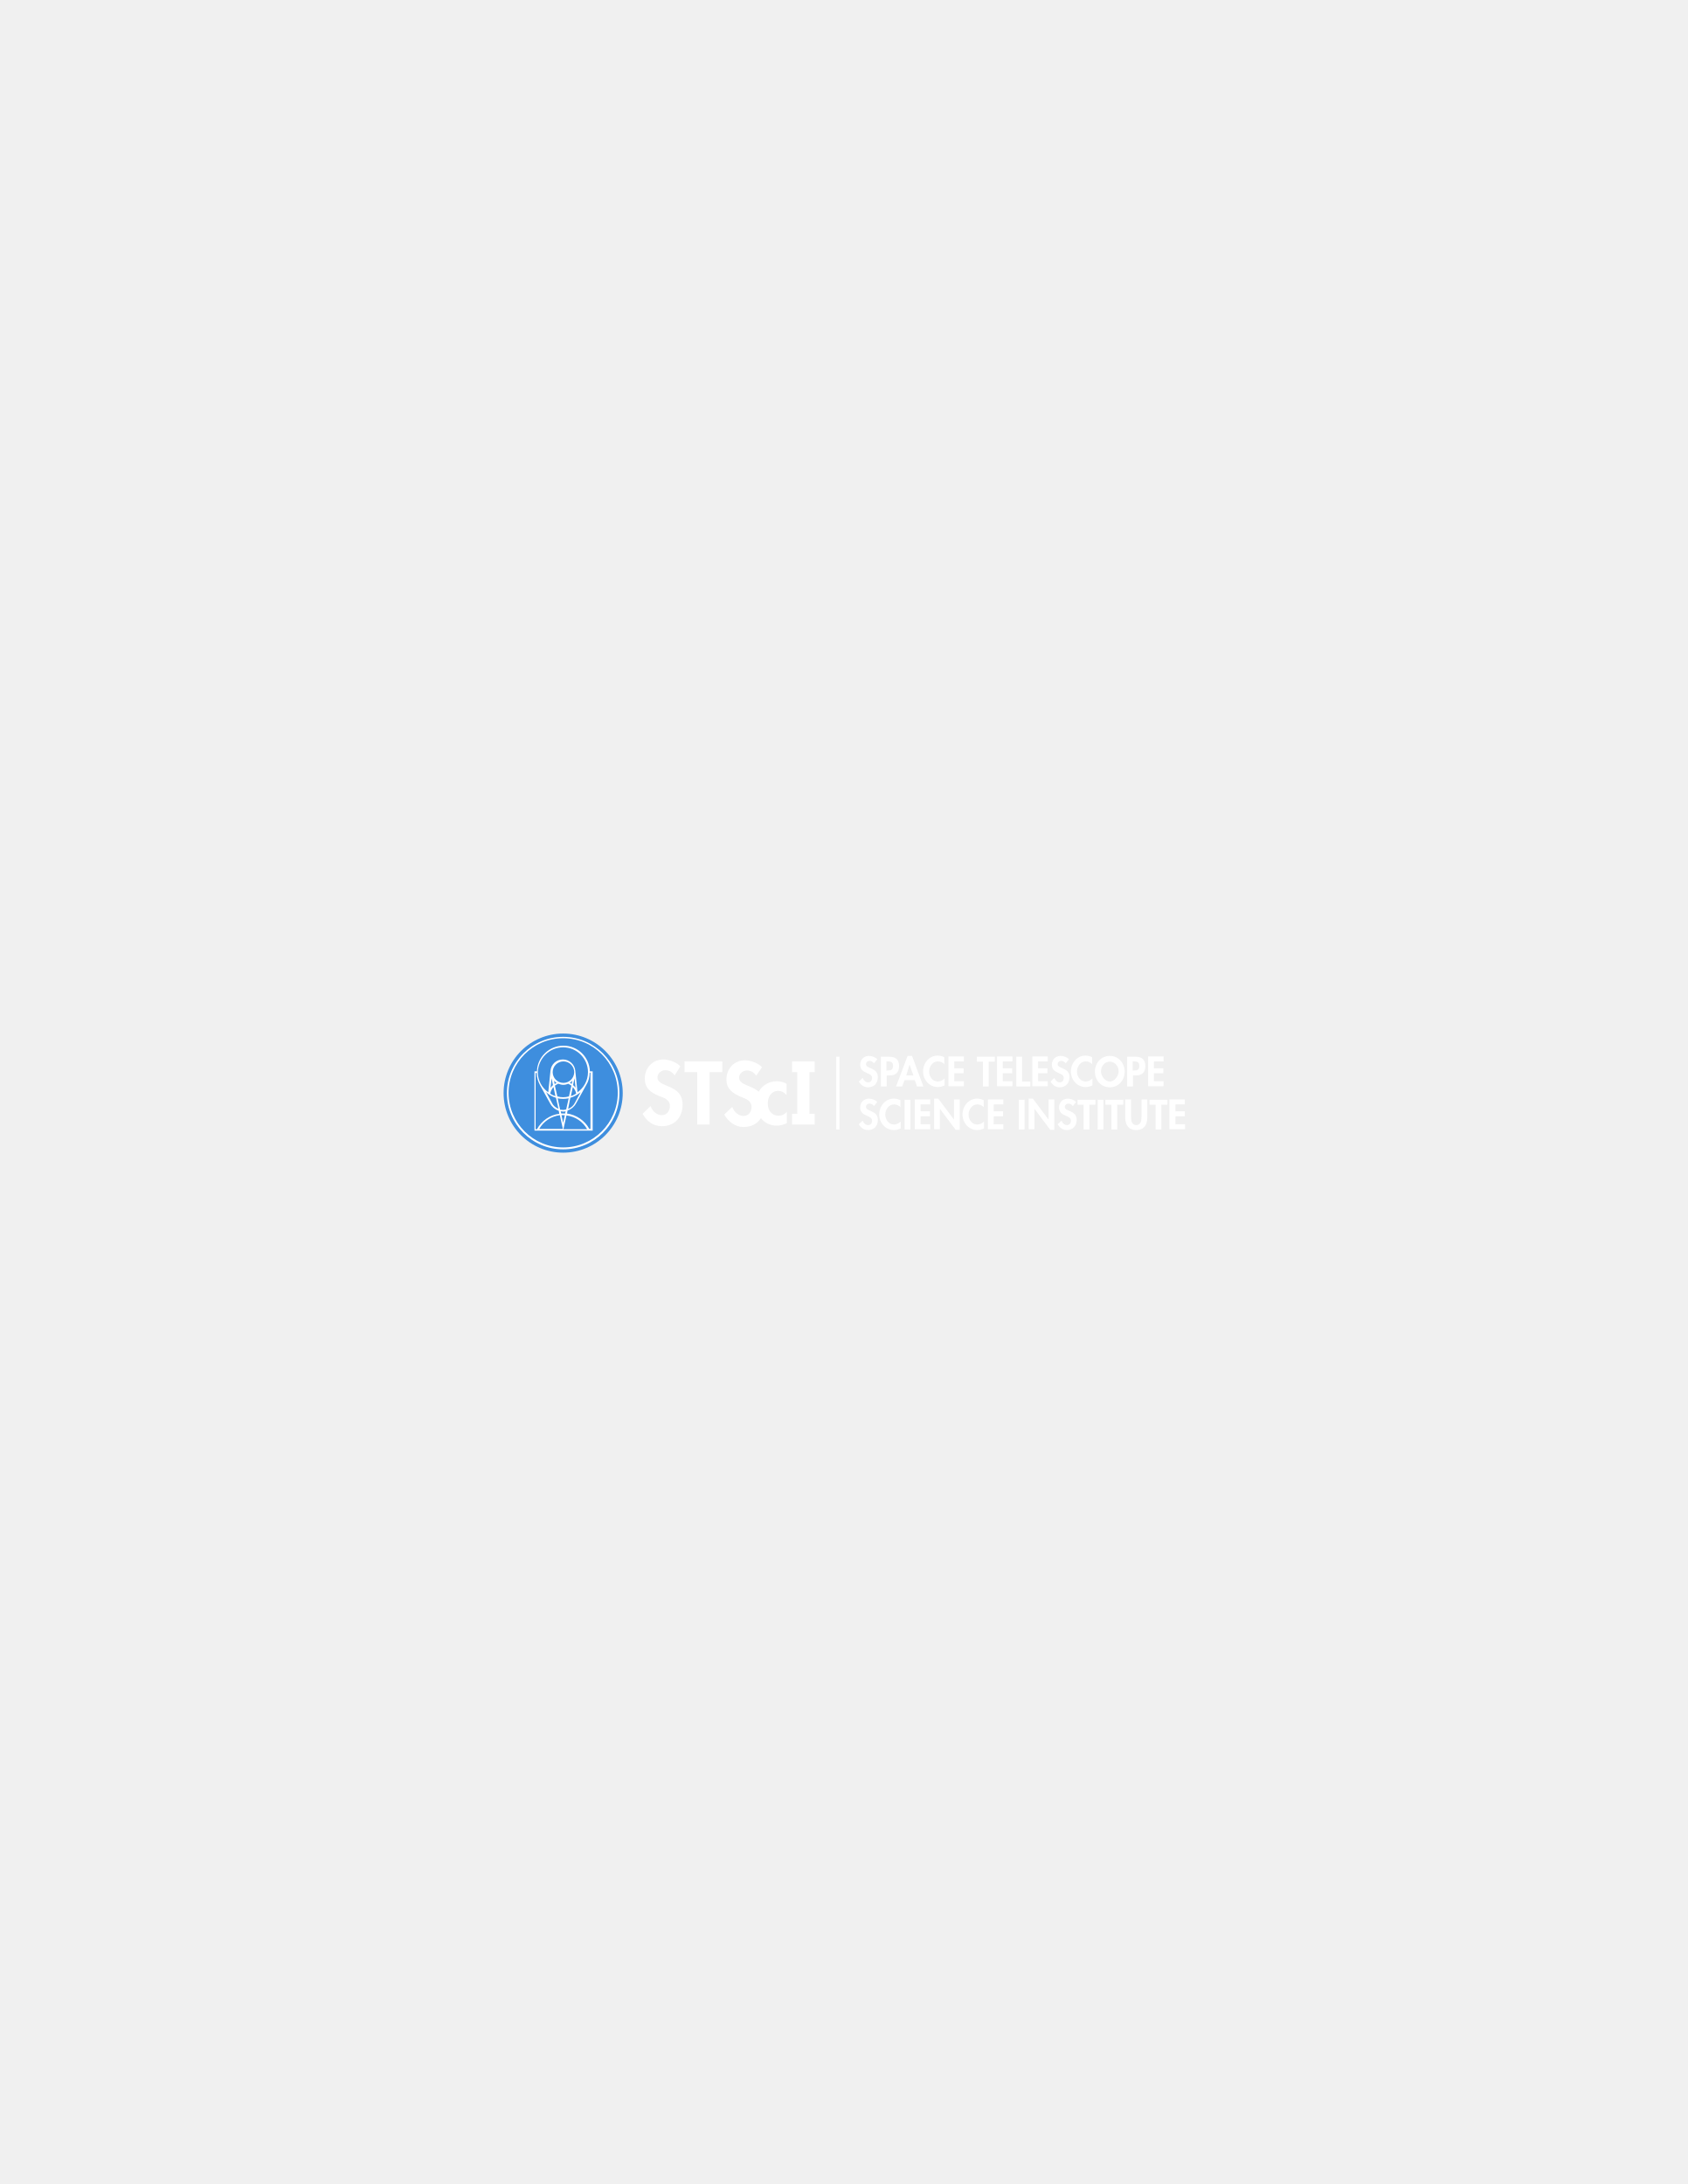
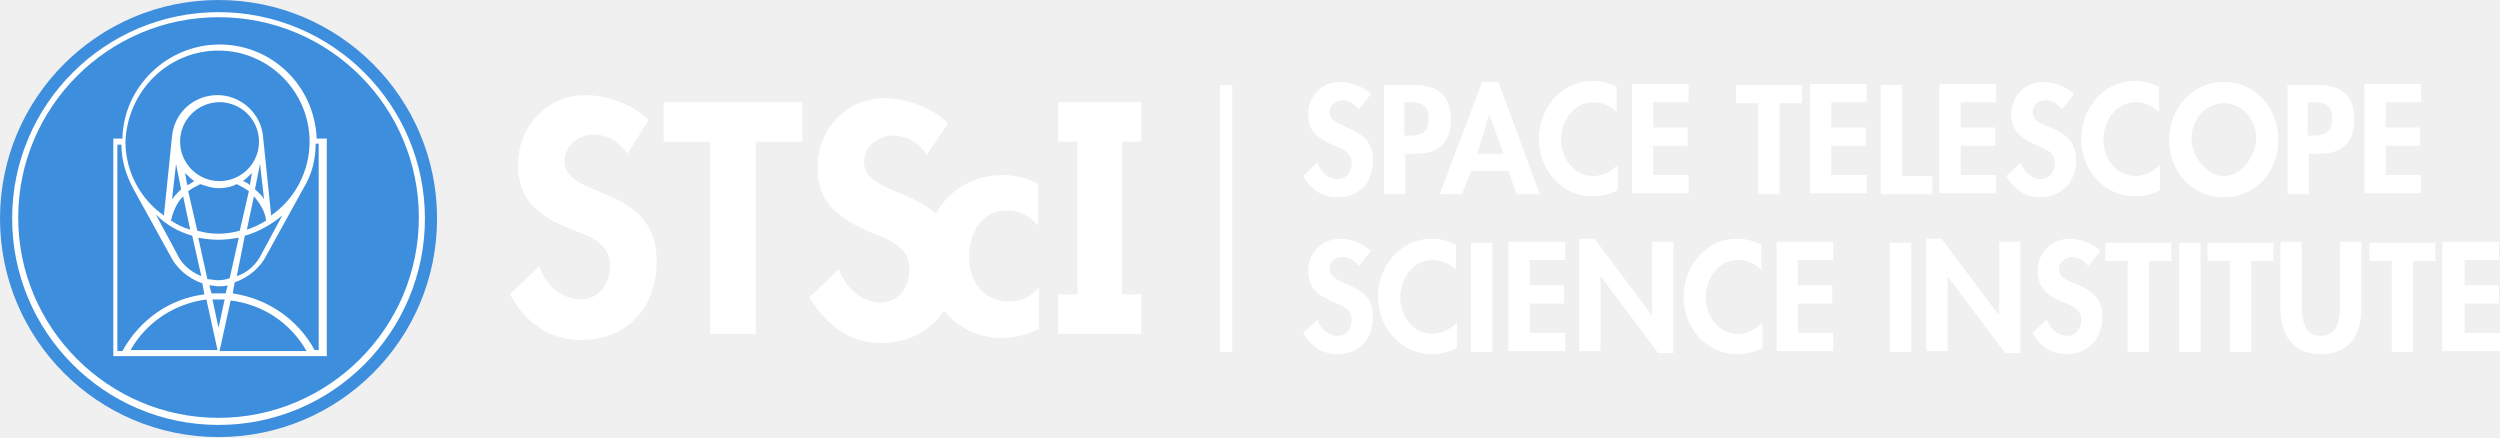
- <svg xmlns="http://www.w3.org/2000/svg" viewBox="0 0 612 792">
+ <svg xmlns="http://www.w3.org/2000/svg" viewBox="182.6 374.8 247.1 43.2">
  <style>
        .st0{fill:#fff}.st1{fill:#3e8ede}
    </style>
  <g>
    <g>
      <g>
        <g>
          <g>
            <path class="st0" d="M244.6 390c-.8-1.2-1.9-1.9-3.4-1.9-1.4 0-2.8 1.1-2.8 2.6 0 3.9 9.1 2.2 9.1 9.9 0 4.6-2.9 7.8-7.5 7.8-3.2 0-5.5-1.8-7-4.5l2.9-2.8c.6 1.8 2.2 3.3 4.1 3.3 1.8 0 2.9-1.6 2.9-3.3 0-2.4-2.2-3-4-3.7-2.9-1.2-5.1-2.7-5.1-6.3 0-3.8 2.8-6.9 6.7-6.9 2 0 4.9 1 6.2 2.5L244.6 390Z" />
            <path class="st0" d="M257.3 407.8h-4.5v-19h-4.6v-3.9h13.7v3.9h-4.6V407.8Z" />
            <polygon class="st0" points="293.5 403.9 295.4 403.9 295.4 407.8 287.2 407.8 287.2 403.9 289.1 403.9 289.1 388.8 287.2 388.8 287.2 384.9 295.4 384.9 295.4 388.8 293.5 388.8" />
            <path class="st0" d="M282.1 395.6c1.3 0 2.2.5 3.1 1.5V393c-1-.6-2.3-.9-3.5-.9-2.9 0-5.3 1.5-6.6 3.8-2.7-2.4-7.1-2.4-7.1-5.1 0-1.5 1.4-2.6 2.8-2.6 1.5 0 2.6.7 3.4 1.9l2.1-3.1c-1.4-1.5-4.2-2.5-6.2-2.5-3.9 0-6.7 3.1-6.7 6.9 0 3.5 2.2 5 5.1 6.3 1.8.7 4 1.4 4 3.7 0 1.8-1.1 3.3-2.9 3.3-1.9 0-3.5-1.6-4.1-3.3l-2.9 2.8c1.6 2.6 3.9 4.5 7 4.5 2.8 0 5-1.2 6.3-3.2 1.3 1.6 3.3 2.7 5.7 2.7 1.3 0 2.5-.3 3.7-.9v-4.1c-.8.9-1.8 1.4-3 1.4-2.4 0-3.9-1.9-3.9-4.3C278.3 397.8 279.7 395.6 282.1 395.6Z" />
          </g>
        </g>
        <g>
          <path class="st0" d="M316.9 385.6c-.4-.5-.9-.9-1.6-.9-.7 0-1.3.5-1.3 1.2 0 1.8 4.3 1.1 4.3 4.7 0 2.2-1.3 3.7-3.6 3.7-1.5 0-2.6-.9-3.3-2.1l1.4-1.3c.3.8 1 1.6 2 1.6.9 0 1.4-.7 1.4-1.6 0-1.1-1-1.4-1.9-1.8-1.4-.6-2.4-1.3-2.4-3 0-1.8 1.3-3.2 3.2-3.2 1 0 2.3.5 3 1.2L316.9 385.6Z" />
          <path class="st0" d="M321.5 394h-2.1v-10.8h2.9c2.3 0 3.7.9 3.7 3.4 0 2.3-1.2 3.4-3.5 3.4h-1V394ZM321.5 388.2h.4c1.2 0 1.9-.3 1.9-1.7 0-1.4-.8-1.6-2-1.6h-.4V388.2Z" />
          <path class="st0" d="M328 391.7l-.9 2.3h-2.2l4.2-11.1h1.6l4.1 11.1h-2.3l-.8-2.3H328ZM329.8 386.1 329.8 386.1l-1.2 3.9h2.6L329.8 386.1Z" />
          <path class="st0" d="M342.5 386c-.6-.7-1.5-1.1-2.4-1.1-2 0-3.2 1.9-3.2 3.7 0 1.8 1.2 3.6 3.2 3.6.9 0 1.8-.5 2.4-1.1v2.5c-.8.4-1.6.6-2.5.6-3 0-5.3-2.6-5.3-5.6 0-3.1 2.2-5.8 5.3-5.8.8 0 1.7.2 2.4.6V386Z" />
          <path class="st0" d="M346 385v2.4h3.4v1.8H346v2.9h3.5v1.8h-5.6v-10.8h5.6v1.8H346Z" />
          <path class="st0" d="M358.5 394h-2.1v-9h-2.2v-1.8h6.5v1.8h-2.2V394Z" />
          <path class="st0" d="M363.6 385v2.4h3.4v1.8h-3.4v2.9h3.5v1.8h-5.6v-10.8h5.6v1.8H363.6Z" />
          <path class="st0" d="M370.6 392.2h3v1.8h-5.1v-10.8h2.1V392.2Z" />
          <path class="st0" d="M376.4 385v2.4h3.4v1.8h-3.4v2.9h3.5v1.8h-5.6v-10.8h5.6v1.8H376.4Z" />
          <path class="st0" d="M386.4 385.6c-.4-.5-.9-.9-1.6-.9-.7 0-1.3.5-1.3 1.2 0 1.8 4.3 1.1 4.3 4.7 0 2.2-1.4 3.7-3.6 3.7-1.5 0-2.6-.9-3.3-2.1l1.4-1.3c.3.8 1 1.6 2 1.6.9 0 1.4-.7 1.4-1.6 0-1.1-1-1.4-1.9-1.8-1.4-.6-2.4-1.3-2.4-3 0-1.8 1.3-3.2 3.2-3.2 1 0 2.3.5 3 1.2L386.4 385.6Z" />
          <path class="st0" d="M396.1 386c-.6-.7-1.5-1.1-2.4-1.1-2 0-3.2 1.9-3.2 3.7 0 1.8 1.2 3.6 3.2 3.6.9 0 1.8-.5 2.4-1.1v2.5c-.8.4-1.6.6-2.5.6-3 0-5.3-2.6-5.3-5.6 0-3.1 2.2-5.8 5.3-5.8.8 0 1.7.2 2.4.6V386Z" />
          <path class="st0" d="M397 388.6c0-3 2.2-5.7 5.4-5.7 3.2 0 5.4 2.7 5.4 5.7 0 3.1-2.2 5.7-5.4 5.7C399.2 394.3 397 391.7 397 388.6ZM399.2 388.5c0 1.6 1.4 3.7 3.2 3.7 1.8 0 3.2-2.1 3.2-3.7 0-1.8-1.3-3.5-3.2-3.5C400.5 385 399.2 386.7 399.2 388.5Z" />
          <path class="st0" d="M410.8 394h-2.1v-10.8h2.9c2.3 0 3.7.9 3.7 3.4 0 2.3-1.2 3.4-3.5 3.4h-1V394ZM410.8 388.2h.4c1.2 0 1.9-.3 1.9-1.7 0-1.4-.8-1.6-2-1.6h-.4V388.2Z" />
          <path class="st0" d="M418.4 385v2.4h3.4v1.8h-3.4v2.9h3.5v1.8h-5.6v-10.8h5.6v1.8H418.4Z" />
          <path class="st0" d="M316.9 401.1c-.4-.5-.9-.9-1.6-.9-.7 0-1.3.5-1.3 1.2 0 1.8 4.3 1.1 4.3 4.7 0 2.2-1.3 3.7-3.6 3.7-1.5 0-2.6-.9-3.3-2.1l1.4-1.3c.3.8 1 1.6 2 1.6.9 0 1.4-.7 1.4-1.6 0-1.1-1-1.4-1.9-1.8-1.4-.6-2.4-1.3-2.4-3 0-1.8 1.3-3.2 3.2-3.2 1 0 2.3.5 3 1.2L316.9 401.1Z" />
          <path class="st0" d="M326.6 401.6c-.6-.7-1.5-1.1-2.4-1.1-2 0-3.2 1.9-3.2 3.7 0 1.8 1.2 3.6 3.2 3.6.9 0 1.8-.5 2.4-1.1v2.5c-.8.4-1.6.6-2.5.6-3 0-5.3-2.6-5.3-5.6 0-3.1 2.2-5.8 5.3-5.8.8 0 1.7.2 2.4.6V401.6Z" />
          <path class="st0" d="M330.1 409.6H328v-10.8h2.1V409.6Z" />
          <path class="st0" d="M333.8 400.6v2.4h3.4v1.8h-3.4v2.9h3.5v1.8h-5.6v-10.8h5.6v1.8H333.8Z" />
          <path class="st0" d="M338.7 398.4h1.5l5.7 7.6h0v-7.3h2.1v11h-1.5l-5.7-7.6h0v7.4h-2.1V398.4Z" />
          <path class="st0" d="M356.8 401.6c-.6-.7-1.5-1.1-2.4-1.1-2 0-3.2 1.9-3.2 3.7 0 1.8 1.2 3.6 3.2 3.6.9 0 1.8-.5 2.4-1.1v2.5c-.8.4-1.6.6-2.5.6-3 0-5.3-2.6-5.3-5.6 0-3.1 2.2-5.8 5.3-5.8.8 0 1.7.2 2.4.6V401.6Z" />
          <path class="st0" d="M360.3 400.6v2.4h3.4v1.8h-3.4v2.9h3.5v1.8h-5.6v-10.8h5.6v1.8H360.3Z" />
          <path class="st0" d="M371.5 409.6h-2.1v-10.8h2.1V409.6Z" />
          <path class="st0" d="M373 398.4h1.5l5.7 7.6h0v-7.3h2.1v11h-1.5l-5.7-7.6h0v7.4H373V398.4Z" />
          <path class="st0" d="M389 401.1c-.4-.5-.9-.9-1.6-.9-.7 0-1.3.5-1.3 1.2 0 1.8 4.3 1.1 4.3 4.7 0 2.2-1.4 3.7-3.6 3.7-1.5 0-2.6-.9-3.3-2.1l1.4-1.3c.3.8 1 1.6 2 1.6.9 0 1.4-.7 1.4-1.6 0-1.1-1-1.4-1.9-1.8-1.4-.6-2.4-1.3-2.4-3 0-1.8 1.3-3.2 3.2-3.2 1 0 2.3.5 3 1.2L389 401.1Z" />
          <path class="st0" d="M395 409.6h-2.1v-9h-2.2v-1.8h6.5v1.8H395V409.6Z" />
          <path class="st0" d="M400.1 409.6H398v-10.8h2.1V409.6Z" />
          <path class="st0" d="M405.1 409.6H403v-9h-2.2v-1.8h6.5v1.8h-2.2V409.6Z" />
          <path class="st0" d="M408 398.7h2.1v6.1c0 1.3.1 3.2 1.9 3.2 1.8 0 1.9-1.9 1.9-3.2v-6.1h2.1v6.5c0 2.6-1.1 4.6-4 4.6-2.9 0-4-2-4-4.6V398.7Z" />
          <path class="st0" d="M421.1 409.6H419v-9h-2.2v-1.8h6.5v1.8h-2.2V409.6Z" />
          <path class="st0" d="M426.2 400.6v2.4h3.4v1.8h-3.4v2.9h3.5v1.8H424v-10.8h5.6v1.8H426.2Z" />
        </g>
        <rect x="303.2" y="383.2" class="st0" width="1.2" height="26.4" />
      </g>
    </g>
    <g>
      <g>
        <circle class="st1" cx="204.2" cy="396.4" r="21.6" />
        <path class="st0" d="M204.2 416.8c-11.3 0-20.4-9.2-20.4-20.4 0-11.3 9.2-20.4 20.4-20.4 11.3 0 20.4 9.2 20.4 20.4C224.6 407.6 215.5 416.8 204.2 416.8ZM204.2 376.5c-10.9 0-19.8 8.9-19.8 19.8 0 10.9 8.9 19.8 19.8 19.8 10.9 0 19.8-8.9 19.8-19.8C224 385.4 215.2 376.5 204.2 376.5Z" />
        <path class="st0" d="M213.9 388.5c-.2-5.2-4.4-9.3-9.6-9.3-5.2 0-9.5 4.2-9.6 9.3h-.9V410h21.1v-21.5H213.9ZM204.2 379.8c5 0 9 4.1 9 9 0 3-1.5 5.7-3.8 7.3l-.8-7.8h0c-.2-2.3-2.2-4.1-4.5-4.1-2.4 0-4.3 1.8-4.5 4.1h0l-.8 7.8c-2.3-1.6-3.8-4.3-3.8-7.3C195.2 383.8 199.2 379.8 204.2 379.8ZM204.2 407.2l-.6-2.8c.2 0 .4 0 .6 0 .2 0 .4 0 .6 0L204.2 407.2ZM205.4 404.5c3.2.4 5.9 2.2 7.5 5h-8.6L205.4 404.5ZM204.1 409.4h-8.6c1.6-2.8 4.4-4.6 7.5-5L204.1 409.4ZM204.2 403.8c-.2 0-.5 0-.7 0l-.2-.8c.3 0 .6.1.9.1 0 0 0 0 0 0 .3 0 .6 0 .9-.1l-.2.8C204.7 403.8 204.5 403.8 204.2 403.8ZM204.2 402.5C204.2 402.5 204.2 402.5 204.2 402.5c-.4 0-.7-.1-1.1-.1l-.9-4.1c.6.1 1.3.2 2 .2.7 0 1.3-.1 2-.2l-.9 4C205 402.4 204.6 402.5 204.2 402.5ZM200 391l.5 2.5c-.3.3-.6.6-.9 1L200 391ZM200.9 391.9c.3.3.6.6.9.8-.2.1-.4.3-.7.4L200.9 391.9ZM202.4 393c.6.2 1.2.4 1.8.4.6 0 1.2-.1 1.8-.4.4.2.8.4 1.2.7l-.9 3.9c-.7.2-1.4.3-2.1.3s-1.4-.1-2.1-.3l-.9-3.9C201.6 393.4 202 393.2 202.4 393ZM208.7 394.5c-.2-.4-.6-.7-.9-1l.5-2.5L208.7 394.5ZM207.3 393.1c-.2-.2-.4-.3-.7-.4.3-.2.6-.5.9-.8L207.3 393.1ZM207.7 394.2c.6.7 1.1 1.5 1.2 2.4-.6.4-1.3.7-1.9.9L207.7 394.2ZM208.2 388.8c0 2.2-1.8 3.9-3.9 3.9-2.2 0-3.9-1.8-3.9-3.9 0-2.2 1.8-3.9 3.9-3.9C206.4 384.9 208.2 386.6 208.2 388.8ZM200.7 394.2l.7 3.3c-.7-.2-1.3-.5-1.9-.9C199.7 395.7 200.1 394.8 200.7 394.2ZM201.6 398.1l.9 4c-1.2-.5-2-1.3-2.4-2.2l-2.1-3.9C199 397 200.2 397.7 201.6 398.1ZM206.8 398.1c1.4-.4 2.6-1.1 3.7-2l-2.1 3.9c-.4.8-1.2 1.7-2.4 2.1L206.8 398.1ZM194.3 389.1h.3c0 1.6.5 3.1 1.2 4.4l0 0 3.7 6.7c.5 1 1.6 2.1 3.1 2.6l.2 1.1c-3.4.4-6.4 2.5-8.1 5.6h-.5V389.1ZM214.2 409.4h-.5c-1.7-3.1-4.7-5.1-8.1-5.6l.2-1.1c1.5-.5 2.6-1.6 3.1-2.6l3.7-6.7 0 0c.8-1.3 1.2-2.8 1.2-4.4h.3V409.4Z" />
      </g>
    </g>
  </g>
</svg>
